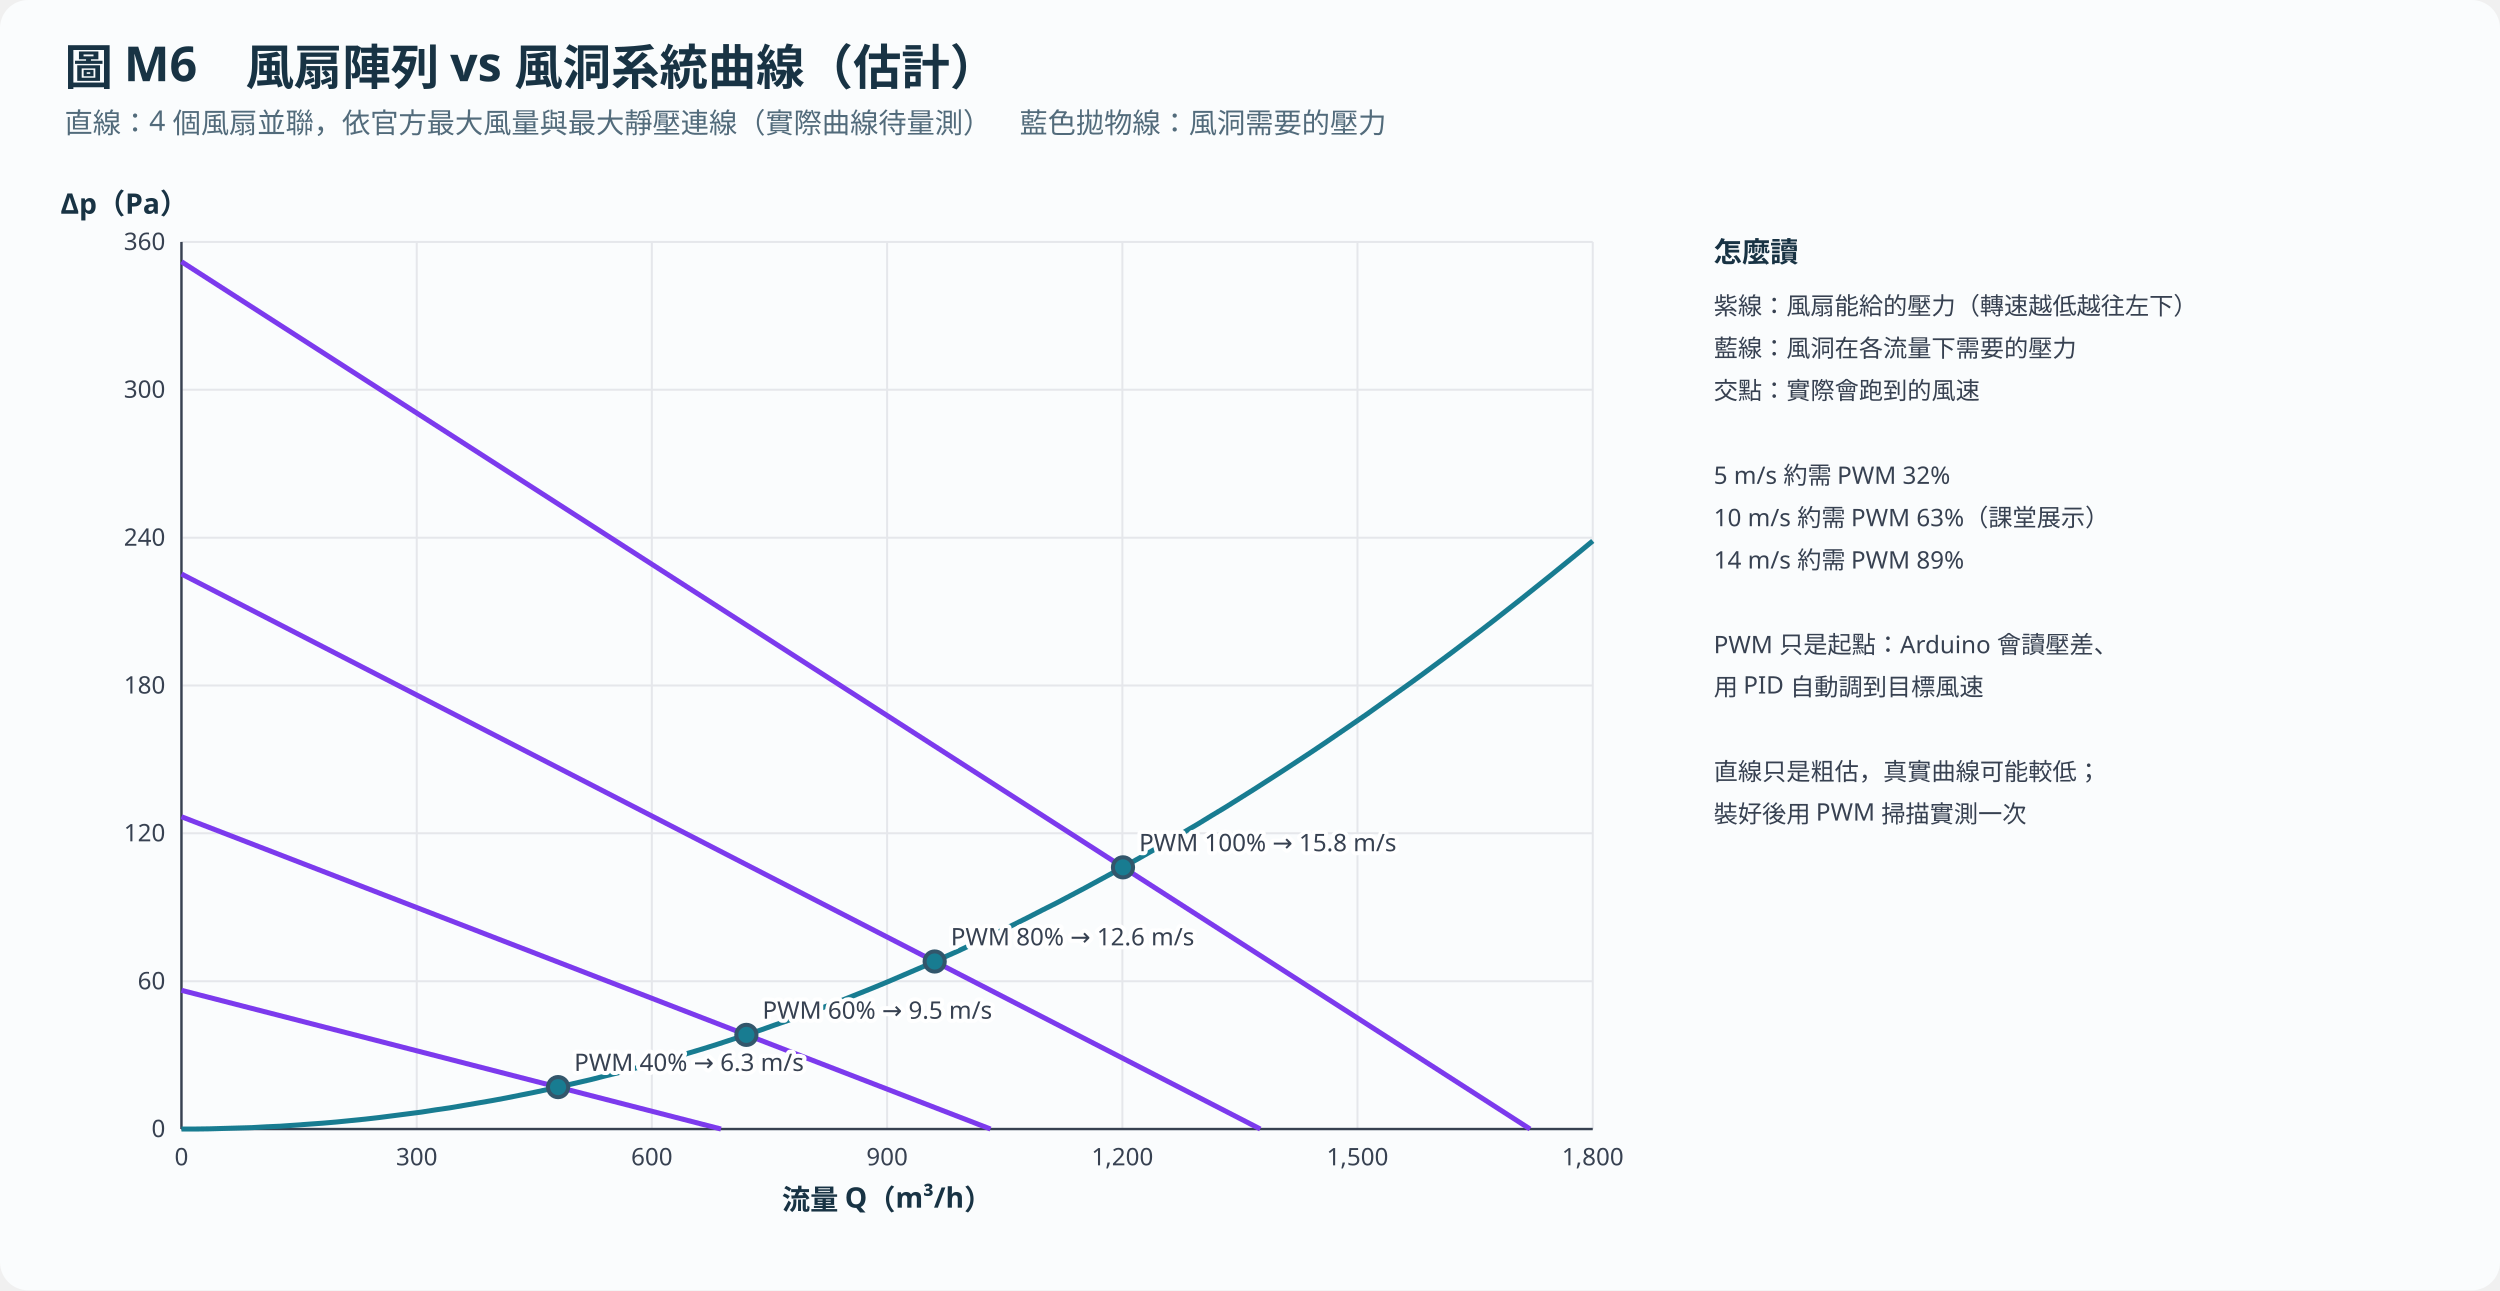
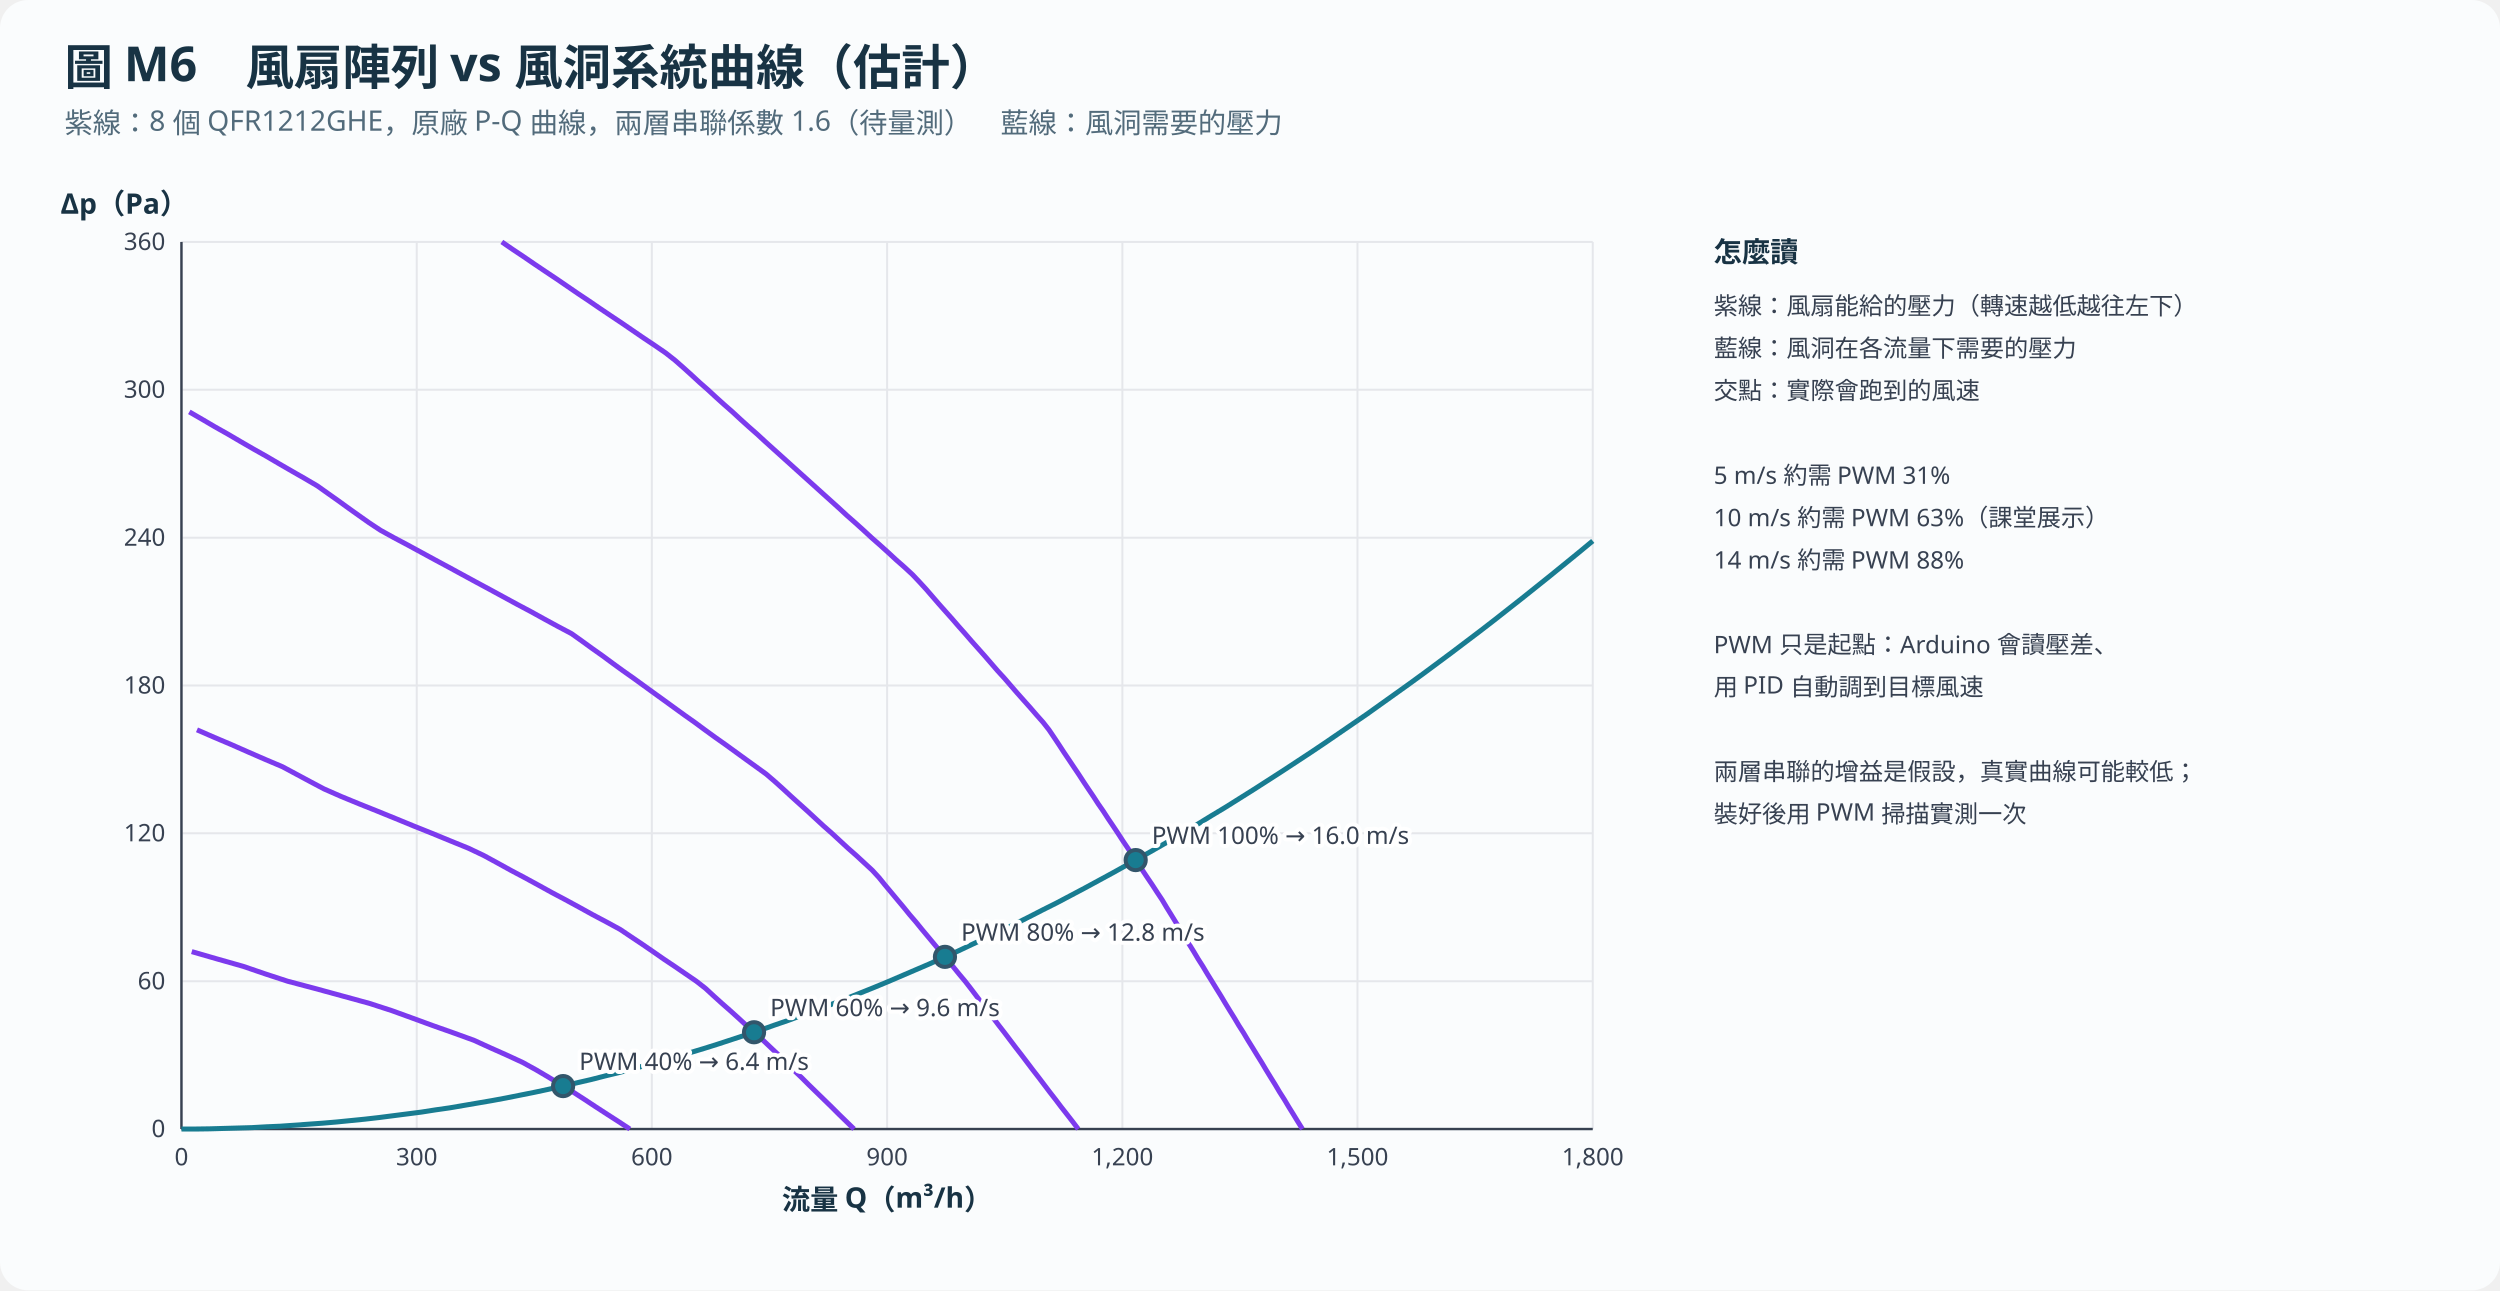
<svg xmlns="http://www.w3.org/2000/svg" width="1240" height="640" viewBox="0 0 1240 640" role="img" aria-labelledby="title desc">
  <defs>
    <marker id="a" viewBox="0 0 10 10" refX="10" refY="5" markerWidth="7" markerHeight="7" orient="auto-start-reverse">
      <path d="M0,1 L10,5 L0,9 z" fill="#6b7280" />
    </marker>
    <marker id="f" viewBox="0 0 10 10" refX="9" refY="5" markerWidth="8" markerHeight="8" orient="auto">
      <path d="M0,0 L10,5 L0,10 z" fill="#187c91" />
    </marker>
    <marker id="o" viewBox="0 0 10 10" refX="9" refY="5" markerWidth="7" markerHeight="7" orient="auto">
      <path d="M0,0 L10,5 L0,10 z" fill="#c2410c" />
    </marker>
    <pattern id="hc" width="5" height="8" patternUnits="userSpaceOnUse">
      <path d="M0 0V8 M0 4H5" stroke="#8aa4b2" stroke-width="0.8" />
    </pattern>
    <pattern id="hatch" width="6" height="6" patternUnits="userSpaceOnUse" patternTransform="rotate(45)">
      <path d="M0 0V6" stroke="#94a3b8" stroke-width="1" />
    </pattern>
    <style>
text{font-family:'PingFang TC','Heiti TC','Noto Sans TC','Microsoft JhengHei',sans-serif;fill:#183344}
.t{font-size:24px;font-weight:700} .st{font-size:14px;fill:#526b7b}
.l{font-size:14px;font-weight:600} .n{font-size:12px;fill:#526b7b} .d{font-size:12px;fill:#374151}
.w{font-size:12px;fill:#c2410c;font-weight:600}
.halo{paint-order:stroke;stroke:#ffffff;stroke-width:4px;stroke-linejoin:round}
.shell{stroke:#32566b;stroke-width:2;fill:#edf3f6}
.shell0{stroke:#32566b;stroke-width:2;fill:none}
.thin{stroke:#32566b;stroke-width:1;fill:none}
.pc{stroke:#32566b;stroke-width:2;fill:#e3f1f7}
.solid{stroke:#32566b;stroke-width:1.2;fill:#cbd5df}
.dark{stroke:#1f2937;stroke-width:1;fill:#4b5563}
.car{stroke:#475569;stroke-width:1.2;fill:#e2e8f0}
.air{stroke:#187c91;stroke-width:2;fill:none}
.airf{fill:#187c91}
.scr{stroke:#187c91;stroke-width:2;stroke-dasharray:6 4;fill:none}
.dim{stroke:#6b7280;stroke-width:1;fill:none}
.ext{stroke:#9ca3af;stroke-width:0.8;fill:none}
.guide{stroke:#cbd5e1;stroke-width:0.8;stroke-dasharray:3 4;fill:none}
.tbd{stroke:#c2410c;stroke-width:1.4;stroke-dasharray:5 3;fill:none}
.tbdf{stroke:#c2410c;stroke-width:1.4;stroke-dasharray:5 3;fill:#fff7ed}
.cl{stroke:#94a3b8;stroke-width:1;stroke-dasharray:14 4 2 4;fill:none}
.grid{stroke:#e5e7eb;stroke-width:1;fill:none}
.axis{stroke:#374151;stroke-width:1.2;fill:none}
.c1{stroke:#187c91;stroke-width:2.5;fill:none} .c2{stroke:#7c3aed;stroke-width:2.5;fill:none}
.c3{stroke:#187c91;stroke-width:2;stroke-dasharray:6 4;fill:none}
.bar{fill:#187c91} .bar2{fill:#94a3b8}
.hc{fill:url(#hc);stroke:#32566b;stroke-width:1}
</style>
  </defs>
  <rect width="1240" height="640" rx="14" fill="#fafcfd" />
  <text x="32.0" y="42.0" class="t" text-anchor="start">圖 M6　風扇陣列 vs 風洞系統曲線（估計）</text>
-   <text x="32.0" y="66.0" class="st" text-anchor="start">直線：4 個風扇並聯，依官方最大風量與最大靜壓連線（實際曲線待量測）　藍色拋物線：風洞需要的壓力</text>
+   <text x="32.0" y="66.0" class="st" text-anchor="start">紫線：8 個 QFR1212GHE，原廠 P-Q 曲線，兩層串聯係數 1.6（待量測）　藍線：風洞需要的壓力</text>
  <line x1="90.0" y1="560.0" x2="90.0" y2="120.0" class="grid" />
  <text x="90.0" y="578.0" class="d" text-anchor="middle">0</text>
  <line x1="206.7" y1="560.0" x2="206.7" y2="120.0" class="grid" />
  <text x="206.7" y="578.0" class="d" text-anchor="middle">300</text>
  <line x1="323.3" y1="560.0" x2="323.3" y2="120.0" class="grid" />
  <text x="323.3" y="578.0" class="d" text-anchor="middle">600</text>
  <line x1="440.0" y1="560.0" x2="440.0" y2="120.0" class="grid" />
  <text x="440.0" y="578.0" class="d" text-anchor="middle">900</text>
  <line x1="556.7" y1="560.0" x2="556.7" y2="120.0" class="grid" />
  <text x="556.7" y="578.0" class="d" text-anchor="middle">1,200</text>
  <line x1="673.3" y1="560.0" x2="673.3" y2="120.0" class="grid" />
  <text x="673.3" y="578.0" class="d" text-anchor="middle">1,500</text>
  <line x1="790.0" y1="560.0" x2="790.0" y2="120.0" class="grid" />
  <text x="790.0" y="578.0" class="d" text-anchor="middle">1,800</text>
  <line x1="90.0" y1="560.0" x2="790.0" y2="560.0" class="grid" />
  <text x="82.0" y="564.0" class="d" text-anchor="end">0</text>
  <line x1="90.0" y1="486.7" x2="790.0" y2="486.7" class="grid" />
  <text x="82.0" y="490.7" class="d" text-anchor="end">60</text>
  <line x1="90.0" y1="413.3" x2="790.0" y2="413.3" class="grid" />
  <text x="82.0" y="417.3" class="d" text-anchor="end">120</text>
  <line x1="90.0" y1="340.0" x2="790.0" y2="340.0" class="grid" />
  <text x="82.0" y="344.0" class="d" text-anchor="end">180</text>
  <line x1="90.0" y1="266.7" x2="790.0" y2="266.7" class="grid" />
  <text x="82.0" y="270.7" class="d" text-anchor="end">240</text>
  <line x1="90.0" y1="193.3" x2="790.0" y2="193.3" class="grid" />
  <text x="82.0" y="197.3" class="d" text-anchor="end">300</text>
  <line x1="90.0" y1="120.0" x2="790.0" y2="120.0" class="grid" />
  <text x="82.0" y="124.0" class="d" text-anchor="end">360</text>
  <line x1="90.0" y1="560.0" x2="790.0" y2="560.0" class="axis" />
  <line x1="90.0" y1="560.0" x2="90.0" y2="120.0" class="axis" />
  <text x="440.0" y="600.0" class="l" text-anchor="middle">流量 Q（m³/h）</text>
  <text x="30.0" y="106.0" class="l" text-anchor="start">Δp（Pa）</text>
  <polyline points="90.0,560.0 97.0,560.0 104.0,559.9 111.0,559.7 118.0,559.5 125.0,559.3 132.0,558.9 139.0,558.6 146.0,558.1 153.0,557.6 160.0,557.1 167.0,556.5 174.0,555.8 181.0,555.1 188.0,554.3 195.0,553.4 202.0,552.5 209.0,551.6 216.0,550.5 223.0,549.5 230.0,548.3 237.0,547.1 244.0,545.9 251.0,544.6 258.0,543.2 265.0,541.8 272.0,540.3 279.0,538.7 286.0,537.1 293.0,535.5 300.0,533.7 307.0,532.0 314.0,530.1 321.0,528.2 328.0,526.3 335.0,524.3 342.0,522.2 349.0,520.1 356.0,517.9 363.0,515.6 370.0,513.3 377.0,511.0 384.0,508.5 391.0,506.1 398.0,503.5 405.0,500.9 412.0,498.3 419.0,495.6 426.0,492.8 433.0,490.0 440.0,487.1 447.0,484.1 454.0,481.1 461.0,478.1 468.0,474.9 475.0,471.8 482.0,468.5 489.0,465.2 496.0,461.9 503.0,458.5 510.0,455.0 517.0,451.4 524.0,447.9 531.0,444.2 538.0,440.5 545.0,436.7 552.0,432.9 559.0,429.0 566.0,425.1 573.0,421.1 580.0,417.1 587.0,412.9 594.0,408.8 601.0,404.5 608.0,400.3 615.0,395.9 622.0,391.5 629.0,387.0 636.0,382.5 643.0,377.9 650.0,373.3 657.0,368.6 664.0,363.8 671.0,359.0 678.0,354.2 685.0,349.2 692.0,344.2 699.0,339.2 706.0,334.1 713.0,328.9 720.0,323.7 727.0,318.4 734.0,313.1 741.0,307.7 748.0,302.2 755.0,296.7 762.0,291.1 769.0,285.5 776.0,279.8 783.0,274.1 790.0,268.3" class="c1" />
-   <line x1="90.0" y1="129.8" x2="758.9" y2="560.0" class="c2" />
-   <circle cx="557.0" cy="430.2" r="5.0" class="shell" style="fill:#187c91" />
-   <text x="565.0" y="422.2" class="d halo" text-anchor="start">PWM 100% → 15.8 m/s</text>
-   <line x1="90.0" y1="284.7" x2="625.1" y2="560.0" class="c2" />
-   <circle cx="463.6" cy="476.9" r="5.0" class="shell" style="fill:#187c91" />
-   <text x="471.6" y="468.9" class="d halo" text-anchor="start">PWM 80% → 12.6 m/s</text>
-   <line x1="90.0" y1="405.1" x2="491.3" y2="560.0" class="c2" />
-   <circle cx="370.2" cy="513.3" r="5.0" class="shell" style="fill:#187c91" />
-   <text x="378.2" y="505.3" class="d halo" text-anchor="start">PWM 60% → 9.5 m/s</text>
-   <line x1="90.0" y1="491.2" x2="357.6" y2="560.0" class="c2" />
-   <circle cx="276.8" cy="539.2" r="5.0" class="shell" style="fill:#187c91" />
-   <text x="284.8" y="531.2" class="d halo" text-anchor="start">PWM 40% → 6.3 m/s</text>
+   <polyline points="646.0,560.0 643.7,556.3 641.5,552.7 639.2,549.0 637.0,545.3 634.7,541.7 632.5,538.0 630.2,534.3 628.0,530.7 625.8,527.0 623.5,523.3 621.3,519.7 619.0,516.0 616.8,512.3 614.5,508.7 612.3,505.0 610.0,501.3 607.8,497.7 605.6,494.0 603.3,490.3 601.1,486.7 598.8,483.0 596.6,479.3 594.3,475.7 592.1,472.0 589.8,468.3 587.6,464.7 585.4,461.0 583.1,457.3 580.9,453.7 578.6,450.0 576.4,446.3 574.0,442.7 571.6,439.0 569.1,435.3 566.7,431.7 564.3,428.0 561.8,424.3 559.4,420.7 556.9,417.0 554.5,413.3 552.1,409.7 549.6,406.0 547.2,402.3 544.7,398.7 542.3,395.0 539.8,391.3 537.4,387.7 535.0,384.0 532.5,380.3 530.1,376.7 527.6,373.0 525.2,369.3 522.8,365.7 520.3,362.0 517.4,358.3 514.2,354.7 511.0,351.0 507.7,347.3 504.5,343.7 501.3,340.0 498.1,336.3 494.8,332.7 491.6,329.0 488.4,325.3 485.2,321.7 481.9,318.0 478.7,314.3 475.5,310.7 472.3,307.0 469.0,303.3 465.8,299.7 462.6,296.0 459.4,292.3 456.1,288.7 452.6,285.0 448.6,281.3 444.5,277.7 440.5,274.0 436.4,270.3 432.3,266.7 428.3,263.0 424.2,259.3 420.1,255.7 416.1,252.0 412.0,248.3 408.0,244.7 403.9,241.0 399.8,237.3 395.8,233.7 391.7,230.0 387.6,226.3 383.6,222.7 379.5,219.0 375.5,215.3 371.4,211.7 367.3,208.0 363.3,204.3 359.2,200.7 355.1,197.0 351.1,193.3 347.0,189.7 343.0,186.0 338.9,182.3 334.8,178.7 330.1,175.0 324.7,171.3 319.3,167.7 313.9,164.0 308.5,160.3 303.1,156.7 297.6,153.0 292.2,149.3 286.8,145.7 281.4,142.0 276.0,138.3 270.6,134.7 265.1,131.0 259.7,127.3 254.3,123.7 248.9,120.0" class="c2" />
+   <circle cx="563.3" cy="426.6" r="5.0" class="shell" style="fill:#187c91" />
+   <text x="571.3" y="418.6" class="d halo" text-anchor="start">PWM 100% → 16.0 m/s</text>
+   <polyline points="534.8,560.0 532.0,556.3 529.2,552.7 526.3,549.0 523.5,545.3 520.7,541.7 517.9,538.0 515.1,534.3 512.3,530.7 509.5,527.0 506.7,523.3 503.9,519.7 501.1,516.0 498.3,512.3 495.5,508.7 492.7,505.0 489.9,501.3 487.1,497.7 484.3,494.0 481.5,490.3 478.7,486.7 475.6,483.0 472.6,479.3 469.5,475.7 466.5,472.0 463.4,468.3 460.4,464.7 457.3,461.0 454.3,457.3 451.2,453.7 448.2,450.0 445.1,446.3 442.1,442.7 439.0,439.0 436.0,435.3 432.7,431.7 428.7,428.0 424.7,424.3 420.6,420.7 416.6,417.0 412.6,413.3 408.5,409.7 404.5,406.0 400.5,402.3 396.5,398.7 392.4,395.0 388.4,391.3 384.4,387.7 380.1,384.0 375.0,380.3 370.0,376.7 364.9,373.0 359.8,369.3 354.7,365.7 349.6,362.0 344.6,358.3 339.5,354.7 334.4,351.0 329.3,347.3 324.3,343.7 319.2,340.0 314.1,336.3 309.0,332.7 303.9,329.0 298.9,325.3 293.8,321.7 288.7,318.0 283.5,314.3 276.7,310.7 269.9,307.0 263.2,303.3 256.4,299.7 249.6,296.0 242.8,292.3 236.1,288.7 229.3,285.0 222.5,281.3 215.8,277.7 209.0,274.0 202.2,270.3 195.4,266.7 188.7,263.0 183.1,259.3 178.0,255.7 172.8,252.0 167.7,248.3 162.6,244.7 157.4,241.0 151.1,237.3 144.8,233.7 138.4,230.0 132.1,226.3 125.7,222.7 119.3,219.0 113.0,215.3 106.6,211.7 100.3,208.0 93.9,204.3" class="c2" />
+   <circle cx="468.7" cy="474.6" r="5.0" class="shell" style="fill:#187c91" />
+   <text x="476.7" y="466.6" class="d halo" text-anchor="start">PWM 80% → 12.8 m/s</text>
+   <polyline points="423.6,560.0 419.8,556.3 416.1,552.7 412.4,549.0 408.6,545.3 404.9,541.7 401.1,538.0 397.4,534.3 393.6,530.7 389.9,527.0 386.2,523.3 382.4,519.7 378.5,516.0 374.4,512.3 370.3,508.7 366.3,505.0 362.2,501.3 358.1,497.7 354.0,494.0 350.0,490.3 345.4,486.7 340.0,483.0 334.6,479.3 329.2,475.7 323.9,472.0 318.5,468.3 313.1,464.7 307.6,461.0 300.8,457.3 294.0,453.7 287.3,450.0 280.5,446.3 273.7,442.7 267.0,439.0 260.2,435.3 253.4,431.7 246.7,428.0 239.9,424.3 232.3,420.7 223.2,417.0 214.2,413.3 205.2,409.7 196.2,406.0 187.1,402.3 178.1,398.7 169.1,395.0 160.7,391.3 153.9,387.7 147.0,384.0 140.1,380.3 131.6,376.7 123.1,373.0 114.7,369.3 106.2,365.7 97.7,362.0" class="c2" />
+   <circle cx="374.0" cy="512.0" r="5.0" class="shell" style="fill:#187c91" />
+   <text x="382.0" y="504.0" class="d halo" text-anchor="start">PWM 60% → 9.6 m/s</text>
+   <polyline points="312.4,560.0 306.8,556.3 301.2,552.7 295.5,549.0 289.9,545.3 284.3,541.7 278.2,538.0 272.1,534.3 266.0,530.7 259.3,527.0 251.3,523.3 243.2,519.7 235.1,516.0 224.9,512.3 214.7,508.7 204.6,505.0 194.4,501.3 183.3,497.7 169.8,494.0 156.3,490.3 142.7,486.7 131.4,483.0 120.6,479.3 107.9,475.7 95.1,472.0" class="c2" />
+   <circle cx="279.3" cy="538.7" r="5.0" class="shell" style="fill:#187c91" />
+   <text x="287.3" y="530.7" class="d halo" text-anchor="start">PWM 40% → 6.4 m/s</text>
  <text x="850.0" y="130.0" class="l" text-anchor="start">怎麼讀</text>
  <text x="850.0" y="156.0" class="d" text-anchor="start">紫線：風扇能給的壓力（轉速越低越往左下）</text>
  <text x="850.0" y="177.0" class="d" text-anchor="start">藍線：風洞在各流量下需要的壓力</text>
  <text x="850.0" y="198.0" class="d" text-anchor="start">交點：實際會跑到的風速</text>
  <text x="850.0" y="219.0" class="d" text-anchor="start" />
-   <text x="850.0" y="240.0" class="d" text-anchor="start">5 m/s 約需 PWM 32%</text>
+   <text x="850.0" y="240.0" class="d" text-anchor="start">5 m/s 約需 PWM 31%</text>
  <text x="850.0" y="261.0" class="d" text-anchor="start">10 m/s 約需 PWM 63%（課堂展示）</text>
-   <text x="850.0" y="282.0" class="d" text-anchor="start">14 m/s 約需 PWM 89%</text>
+   <text x="850.0" y="282.0" class="d" text-anchor="start">14 m/s 約需 PWM 88%</text>
  <text x="850.0" y="303.0" class="d" text-anchor="start" />
  <text x="850.0" y="324.0" class="d" text-anchor="start">PWM 只是起點：Arduino 會讀壓差、</text>
  <text x="850.0" y="345.0" class="d" text-anchor="start">用 PID 自動調到目標風速</text>
  <text x="850.0" y="366.0" class="d" text-anchor="start" />
-   <text x="850.0" y="387.0" class="d" text-anchor="start">直線只是粗估，真實曲線可能較低；</text>
+   <text x="850.0" y="387.0" class="d" text-anchor="start">兩層串聯的增益是假設，真實曲線可能較低；</text>
  <text x="850.0" y="408.0" class="d" text-anchor="start">裝好後用 PWM 掃描實測一次</text>
</svg>
